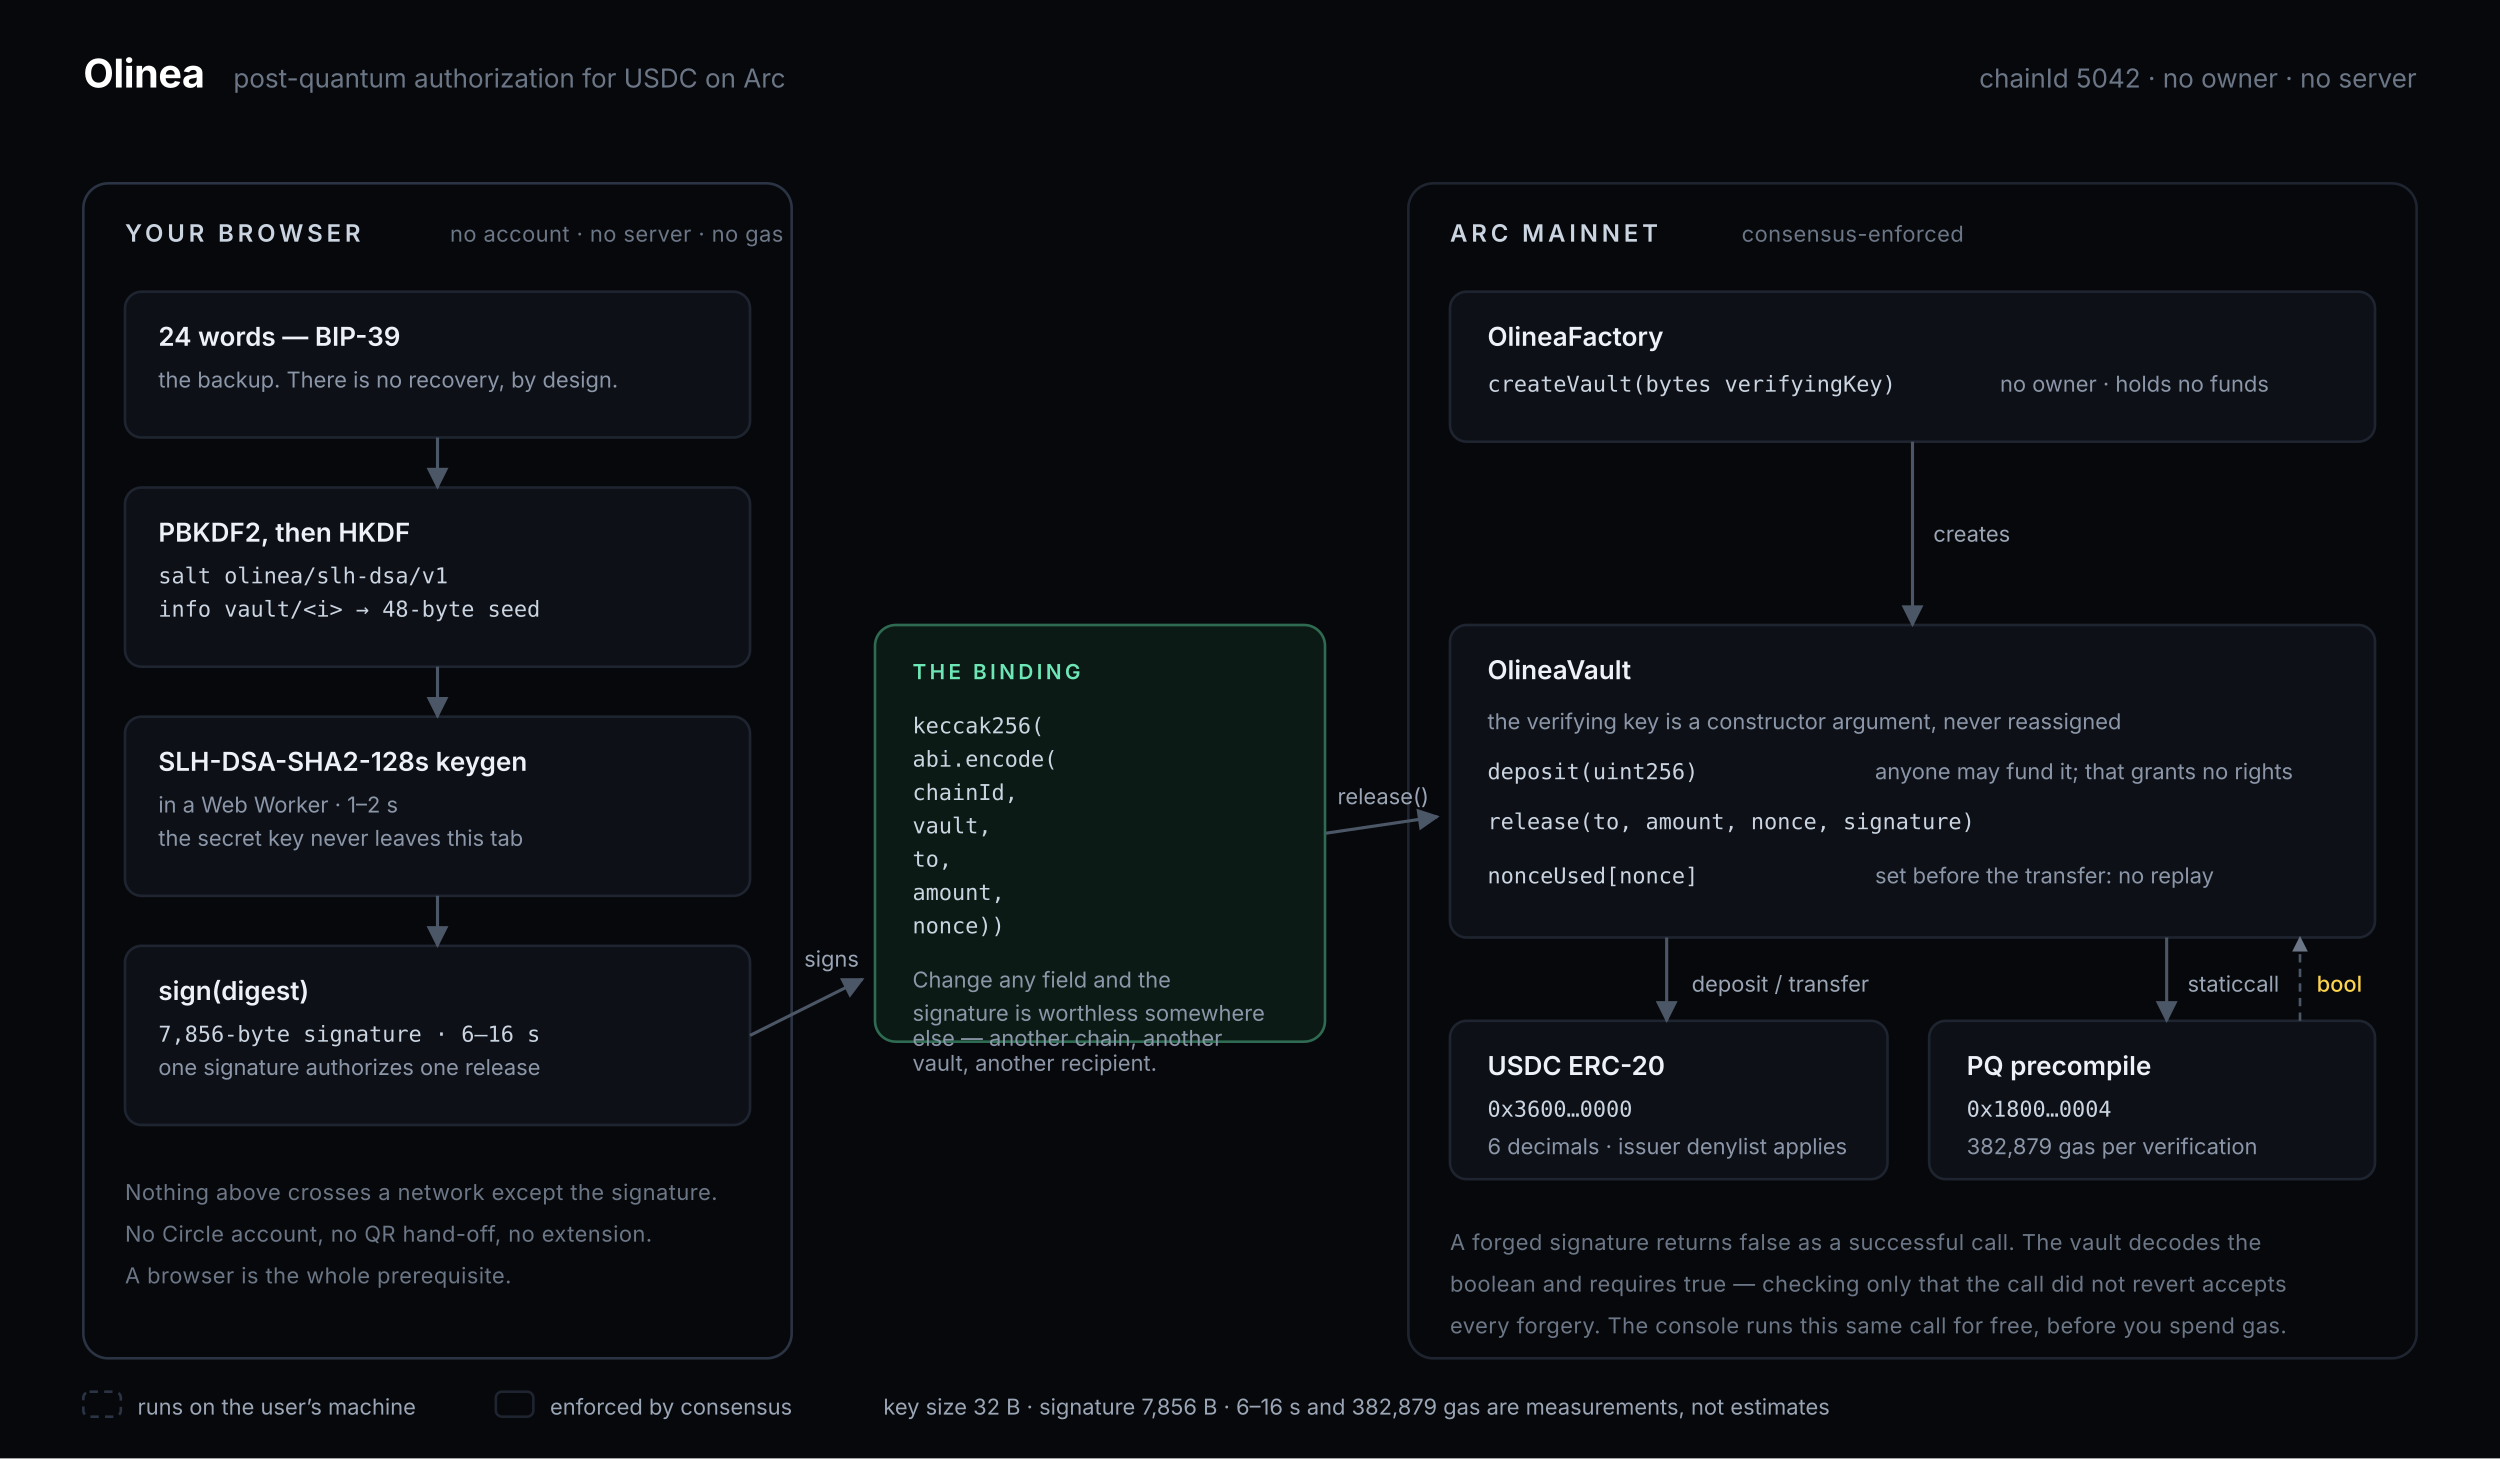
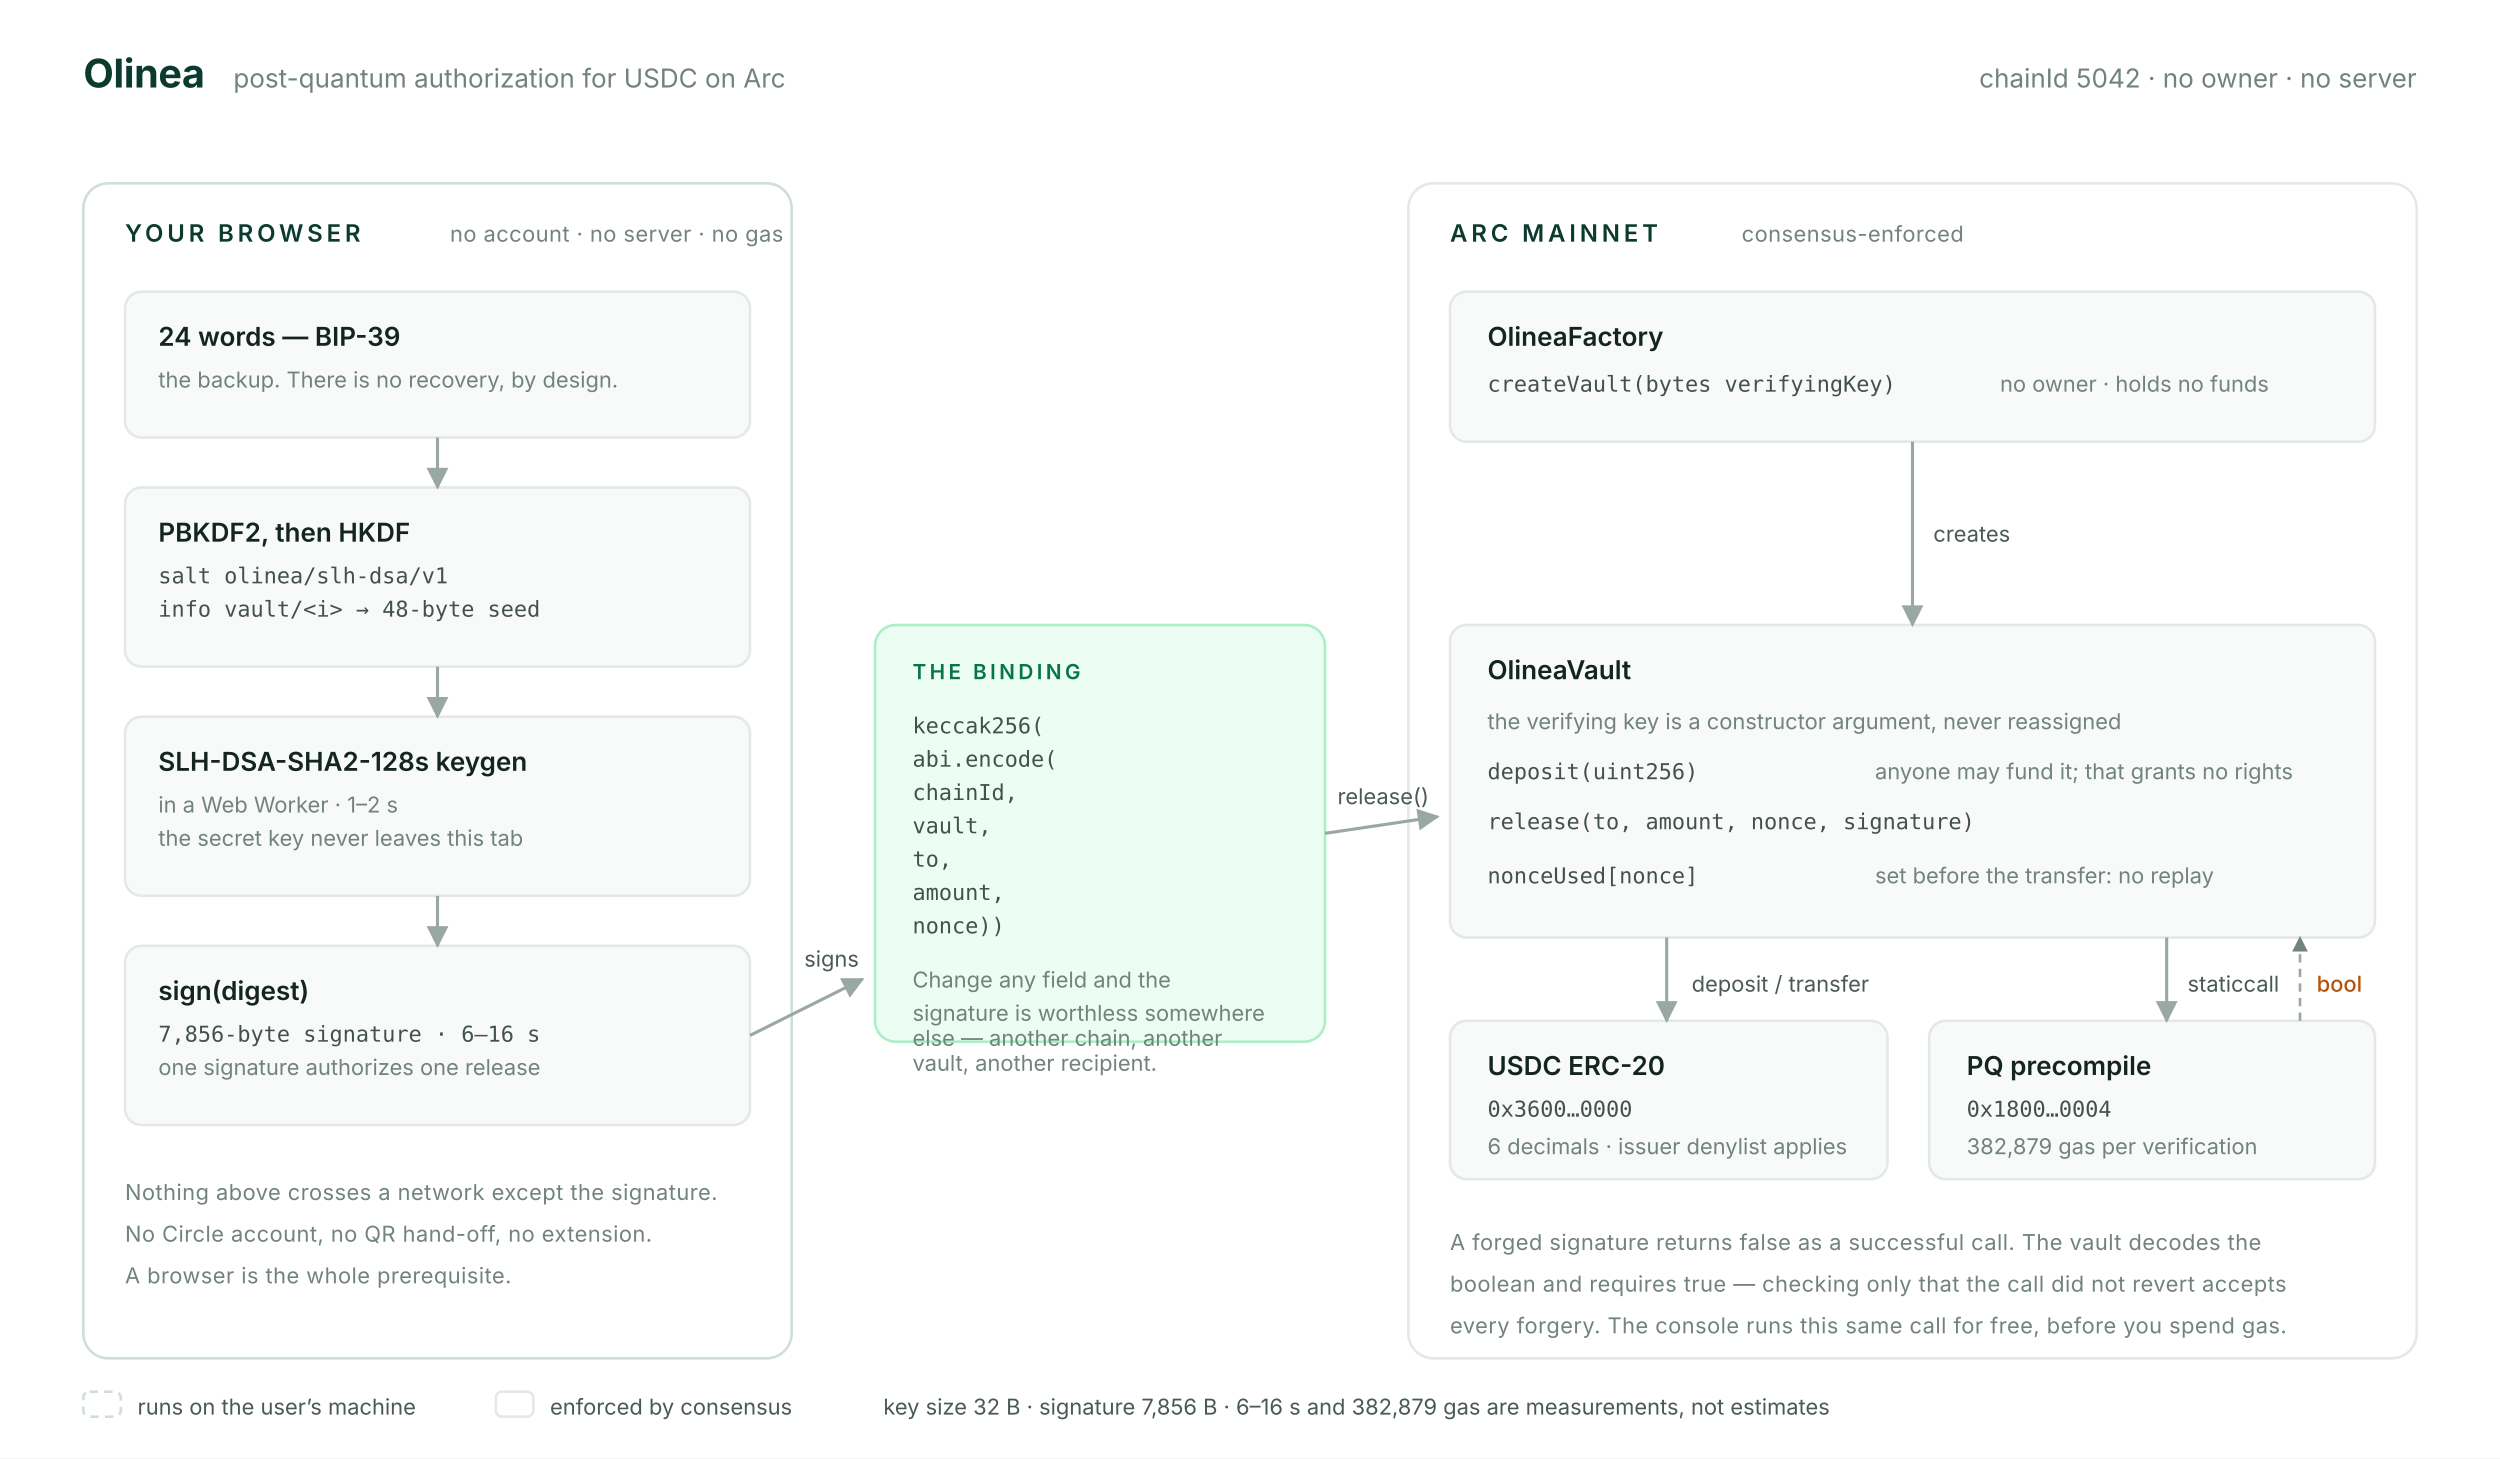
<svg xmlns="http://www.w3.org/2000/svg" viewBox="0 0 1200 700" width="1200" height="700" role="img" aria-labelledby="archTitle archDesc">
  <style>
-     .bg { fill: #07080b; }
-     .zone { fill: none; stroke: #2b3444; stroke-width: 1.25; }
-     .zone-solid { fill: none; stroke: #1e2430; stroke-width: 1.25; }
-     .zl { fill: #cbd5e1; font: 600 11.5px ui-sans-serif, -apple-system, 'Segoe UI', sans-serif; letter-spacing: .16em; }
-     .zs { fill: #6b7686; font: 400 10.5px ui-sans-serif, -apple-system, 'Segoe UI', sans-serif; letter-spacing: .02em; }
-     .box { fill: #0d1016; stroke: #1e2430; stroke-width: 1.25; }
-     .bt { fill: #eef2f8; font: 600 12.5px ui-sans-serif, -apple-system, 'Segoe UI', sans-serif; }
-     .bs { fill: #8b96a8; font: 400 10.5px ui-sans-serif, -apple-system, 'Segoe UI', sans-serif; }
-     .bm { fill: #cbd5e1; font: 400 10.5px ui-monospace, SFMono-Regular, Menlo, Consolas, monospace; }
-     .bd { fill: #0b1a14; stroke: #2f6b52; stroke-width: 1.25; }
-     .bdt { fill: #6ee7b7; font: 600 10px ui-sans-serif, -apple-system, 'Segoe UI', sans-serif; letter-spacing: .16em; }
-     .flow { stroke: #4b5666; stroke-width: 1.5; fill: none; marker-end: url(#arrow); }
-     .flow-back { stroke: #4b5666; stroke-width: 1.25; fill: none; stroke-dasharray: 4 3; marker-end: url(#arrowDim); }
-     .fl { fill: #9aa5b5; font: 400 10.5px ui-sans-serif, -apple-system, 'Segoe UI', sans-serif; }
-     .flw { fill: #fcd34d; font: 500 10.5px ui-sans-serif, -apple-system, 'Segoe UI', sans-serif; }
-     .h1 { fill: #fff; font: 700 19px ui-sans-serif, -apple-system, 'Segoe UI', sans-serif; letter-spacing: -.01em; }
-     .h2 { fill: #6b7686; font: 400 12.5px ui-sans-serif, -apple-system, 'Segoe UI', sans-serif; }
+     .bg { fill: #ffffff; }
+     .zone { fill: none; stroke: #cfded8; stroke-width: 1.25; }
+     .zone-solid { fill: none; stroke: #e3e9e5; stroke-width: 1.25; }
+     .zl { fill: #0b3b2e; font: 600 11.5px ui-sans-serif, -apple-system, 'Segoe UI', sans-serif; letter-spacing: .16em; }
+     .zs { fill: #71837b; font: 400 10.5px ui-sans-serif, -apple-system, 'Segoe UI', sans-serif; letter-spacing: .02em; }
+     .box { fill: #f8faf9; stroke: #e3e9e5; stroke-width: 1.25; }
+     .bt { fill: #13251e; font: 600 12.5px ui-sans-serif, -apple-system, 'Segoe UI', sans-serif; }
+     .bs { fill: #71837b; font: 400 10.5px ui-sans-serif, -apple-system, 'Segoe UI', sans-serif; }
+     .bm { fill: #43514b; font: 400 10.5px ui-monospace, SFMono-Regular, Menlo, Consolas, monospace; }
+     .bd { fill: #ecfdf3; stroke: #abefc6; stroke-width: 1.25; }
+     .bdt { fill: #067647; font: 600 10px ui-sans-serif, -apple-system, 'Segoe UI', sans-serif; letter-spacing: .16em; }
+     .flow { stroke: #9aa8a2; stroke-width: 1.5; fill: none; marker-end: url(#arrow); }
+     .flow-back { stroke: #9aa8a2; stroke-width: 1.25; fill: none; stroke-dasharray: 4 3; marker-end: url(#arrowDim); }
+     .fl { fill: #4a5a53; font: 400 10.5px ui-sans-serif, -apple-system, 'Segoe UI', sans-serif; }
+     .flw { fill: #b45309; font: 500 10.5px ui-sans-serif, -apple-system, 'Segoe UI', sans-serif; }
+     .h1 { fill: #0b3b2e; font: 700 19px ui-sans-serif, -apple-system, 'Segoe UI', sans-serif; letter-spacing: -.01em; }
+     .h2 { fill: #71837b; font: 400 12.5px ui-sans-serif, -apple-system, 'Segoe UI', sans-serif; }
    .mono { font-family: ui-monospace, SFMono-Regular, Menlo, Consolas, monospace; }
-     .k { fill: #6ee7b7; }
+     .k { fill: #0b6b4f; }
  </style>
  <defs>
    <marker id="arrow" viewBox="0 0 10 10" refX="9" refY="5" markerWidth="7" markerHeight="7" orient="auto-start-reverse">
-       <path d="M 0 0 L 10 5 L 0 10 z" fill="#4b5666" />
+       <path d="M 0 0 L 10 5 L 0 10 z" fill="#9aa8a2" />
    </marker>
    <marker id="arrowDim" viewBox="0 0 10 10" refX="9" refY="5" markerWidth="6" markerHeight="6" orient="auto-start-reverse">
-       <path d="M 0 0 L 10 5 L 0 10 z" fill="#6b7686" />
+       <path d="M 0 0 L 10 5 L 0 10 z" fill="#71837b" />
    </marker>
  </defs>
  <rect class="bg" width="1200" height="700" />
  <text class="h1" x="40" y="42">Olinea</text>
  <text class="h2" x="112" y="42">post-quantum authorization for USDC on Arc</text>
  <text class="h2" x="1160" y="42" text-anchor="end">chainId 5042 · no owner · no server</text>
  <rect class="zone" x="40" y="88" width="340" height="564" rx="12" />
  <rect class="zone-solid" x="676" y="88" width="484" height="564" rx="12" />
  <text class="zl" x="60" y="116">YOUR BROWSER</text>
  <text class="zs" x="216" y="116">no account · no server · no gas</text>
  <text class="zl" x="696" y="116">ARC MAINNET</text>
  <text class="zs" x="836" y="116">consensus-enforced</text>
  <rect class="box" x="60" y="140" width="300" height="70" rx="8" />
  <text class="bt" x="76" y="166">24 words — BIP-39</text>
  <text class="bs" x="76" y="186">the backup. There is no recovery, by design.</text>
  <rect class="box" x="60" y="234" width="300" height="86" rx="8" />
  <text class="bt" x="76" y="260">PBKDF2, then HKDF</text>
  <text class="bm" x="76" y="280">salt olinea/slh-dsa/v1</text>
  <text class="bm" x="76" y="296">info vault/&lt;i&gt;  →  48-byte seed</text>
  <rect class="box" x="60" y="344" width="300" height="86" rx="8" />
  <text class="bt" x="76" y="370">SLH-DSA-SHA2-128s keygen</text>
  <text class="bs" x="76" y="390">in a Web Worker · 1–2 s</text>
  <text class="bs" x="76" y="406">the secret key never leaves this tab</text>
  <rect class="box" x="60" y="454" width="300" height="86" rx="8" />
  <text class="bt" x="76" y="480">sign(digest)</text>
  <text class="bm" x="76" y="500">7,856-byte signature · 6–16 s</text>
  <text class="bs" x="76" y="516">one signature authorizes one release</text>
  <path class="flow" d="M 210 210 L 210 234" />
  <path class="flow" d="M 210 320 L 210 344" />
  <path class="flow" d="M 210 430 L 210 454" />
  <text class="zs" x="60" y="576">Nothing above crosses a network except the signature.</text>
  <text class="zs" x="60" y="596">No Circle account, no QR hand-off, no extension.</text>
  <text class="zs" x="60" y="616">A browser is the whole prerequisite.</text>
  <rect class="bd" x="420" y="300" width="216" height="200" rx="10" />
  <text class="bdt" x="438" y="326">THE BINDING</text>
  <text class="bm" x="438" y="352">keccak256(</text>
  <text class="bm" x="438" y="368">  abi.encode(</text>
  <text class="bm" x="438" y="384">    chainId,</text>
  <text class="bm" x="438" y="400">    vault,</text>
  <text class="bm" x="438" y="416">    to,</text>
  <text class="bm" x="438" y="432">    amount,</text>
  <text class="bm" x="438" y="448">    nonce))</text>
  <text class="bs" x="438" y="474">Change any field and the</text>
  <text class="bs" x="438" y="490">signature is worthless somewhere</text>
  <text class="bs" x="438" y="502">else — another chain, another</text>
  <text class="bs" x="438" y="514">vault, another recipient.</text>
  <path class="flow" d="M 360 497 L 414 470" />
  <text class="fl" x="386" y="464">signs</text>
  <path class="flow" d="M 636 400 L 690 392" />
  <text class="fl" x="642" y="386">release()</text>
  <rect class="box" x="696" y="140" width="444" height="72" rx="8" />
  <text class="bt" x="714" y="166">OlineaFactory</text>
  <text class="bm" x="714" y="188">createVault(bytes verifyingKey)</text>
  <text class="bs" x="960" y="188">no owner · holds no funds</text>
  <rect class="box" x="696" y="300" width="444" height="150" rx="8" />
  <text class="bt" x="714" y="326">OlineaVault</text>
  <text class="bs" x="714" y="350">the verifying key is a constructor argument, never reassigned</text>
  <text class="bm" x="714" y="374">deposit(uint256)</text>
  <text class="bs" x="900" y="374">anyone may fund it; that grants no rights</text>
  <text class="bm" x="714" y="398">release(to, amount, nonce, signature)</text>
  <text class="bm" x="714" y="424">nonceUsed[nonce]</text>
  <text class="bs" x="900" y="424">set before the transfer: no replay</text>
  <rect class="box" x="696" y="490" width="210" height="76" rx="8" />
  <text class="bt" x="714" y="516">USDC ERC-20</text>
  <text class="bm" x="714" y="536">0x3600…0000</text>
  <text class="bs" x="714" y="554">6 decimals · issuer denylist applies</text>
  <rect class="box" x="926" y="490" width="214" height="76" rx="8" />
  <text class="bt" x="944" y="516">PQ precompile</text>
  <text class="bm" x="944" y="536">0x1800…0004</text>
  <text class="bs" x="944" y="554">382,879 gas per verification</text>
  <path class="flow" d="M 918 212 L 918 300" />
  <text class="fl" x="928" y="260">creates</text>
  <path class="flow" d="M 800 450 L 800 490" />
  <text class="fl" x="812" y="476">deposit / transfer</text>
  <path class="flow" d="M 1040 450 L 1040 490" />
  <text class="fl" x="1050" y="476">staticcall</text>
  <path class="flow-back" d="M 1104 490 L 1104 450" />
  <text class="flw" x="1112" y="476">bool</text>
  <text class="zs" x="696" y="600">A forged signature returns false as a successful call. The vault decodes the</text>
  <text class="zs" x="696" y="620">boolean and requires true — checking only that the call did not revert accepts</text>
  <text class="zs" x="696" y="640">every forgery. The console runs this same call for free, before you spend gas.</text>
-   <rect x="40" y="668" width="18" height="12" rx="3" fill="none" stroke="#2b3444" stroke-width="1.25" stroke-dasharray="4 3" />
+   <rect x="40" y="668" width="18" height="12" rx="3" fill="none" stroke="#cfded8" stroke-width="1.25" stroke-dasharray="4 3" />
  <text class="fl" x="66" y="679">runs on the user’s machine</text>
-   <rect x="238" y="668" width="18" height="12" rx="3" fill="none" stroke="#1e2430" stroke-width="1.25" />
+   <rect x="238" y="668" width="18" height="12" rx="3" fill="none" stroke="#e3e9e5" stroke-width="1.25" />
  <text class="fl" x="264" y="679">enforced by consensus</text>
  <text class="fl" x="424" y="679">key size 32 B · signature 7,856 B · 6–16 s and 382,879 gas are measurements, not estimates</text>
</svg>
